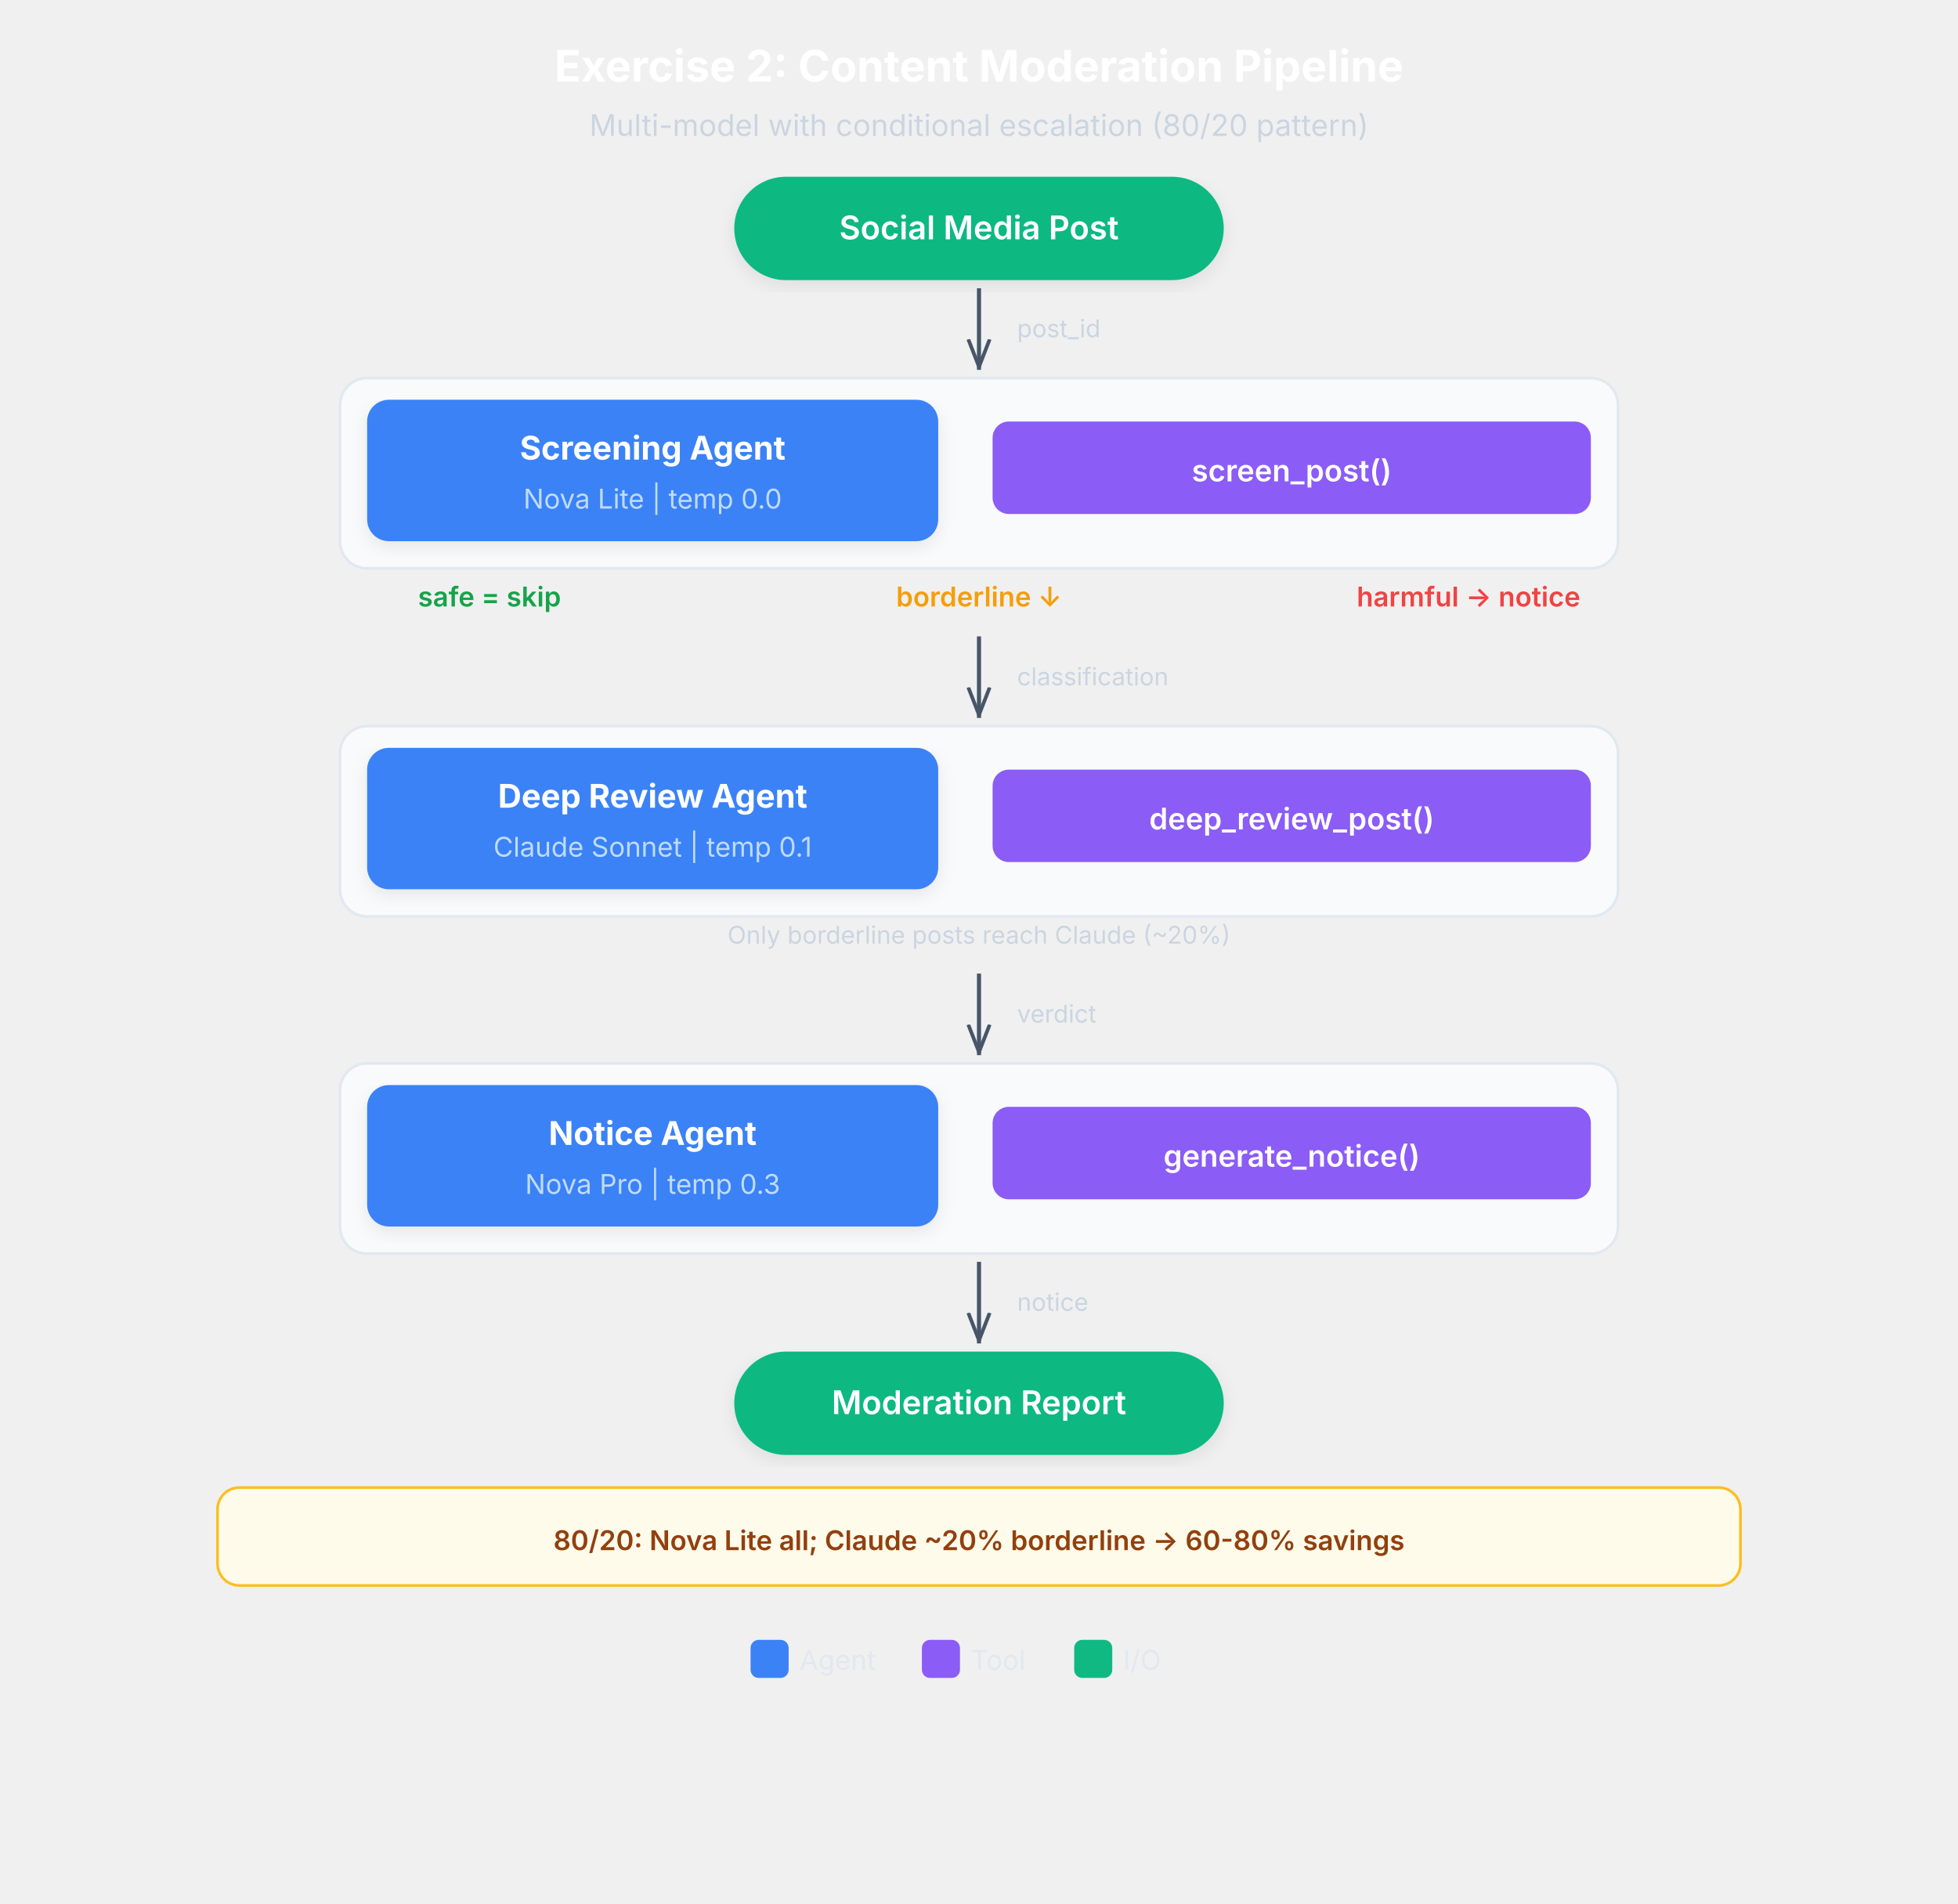
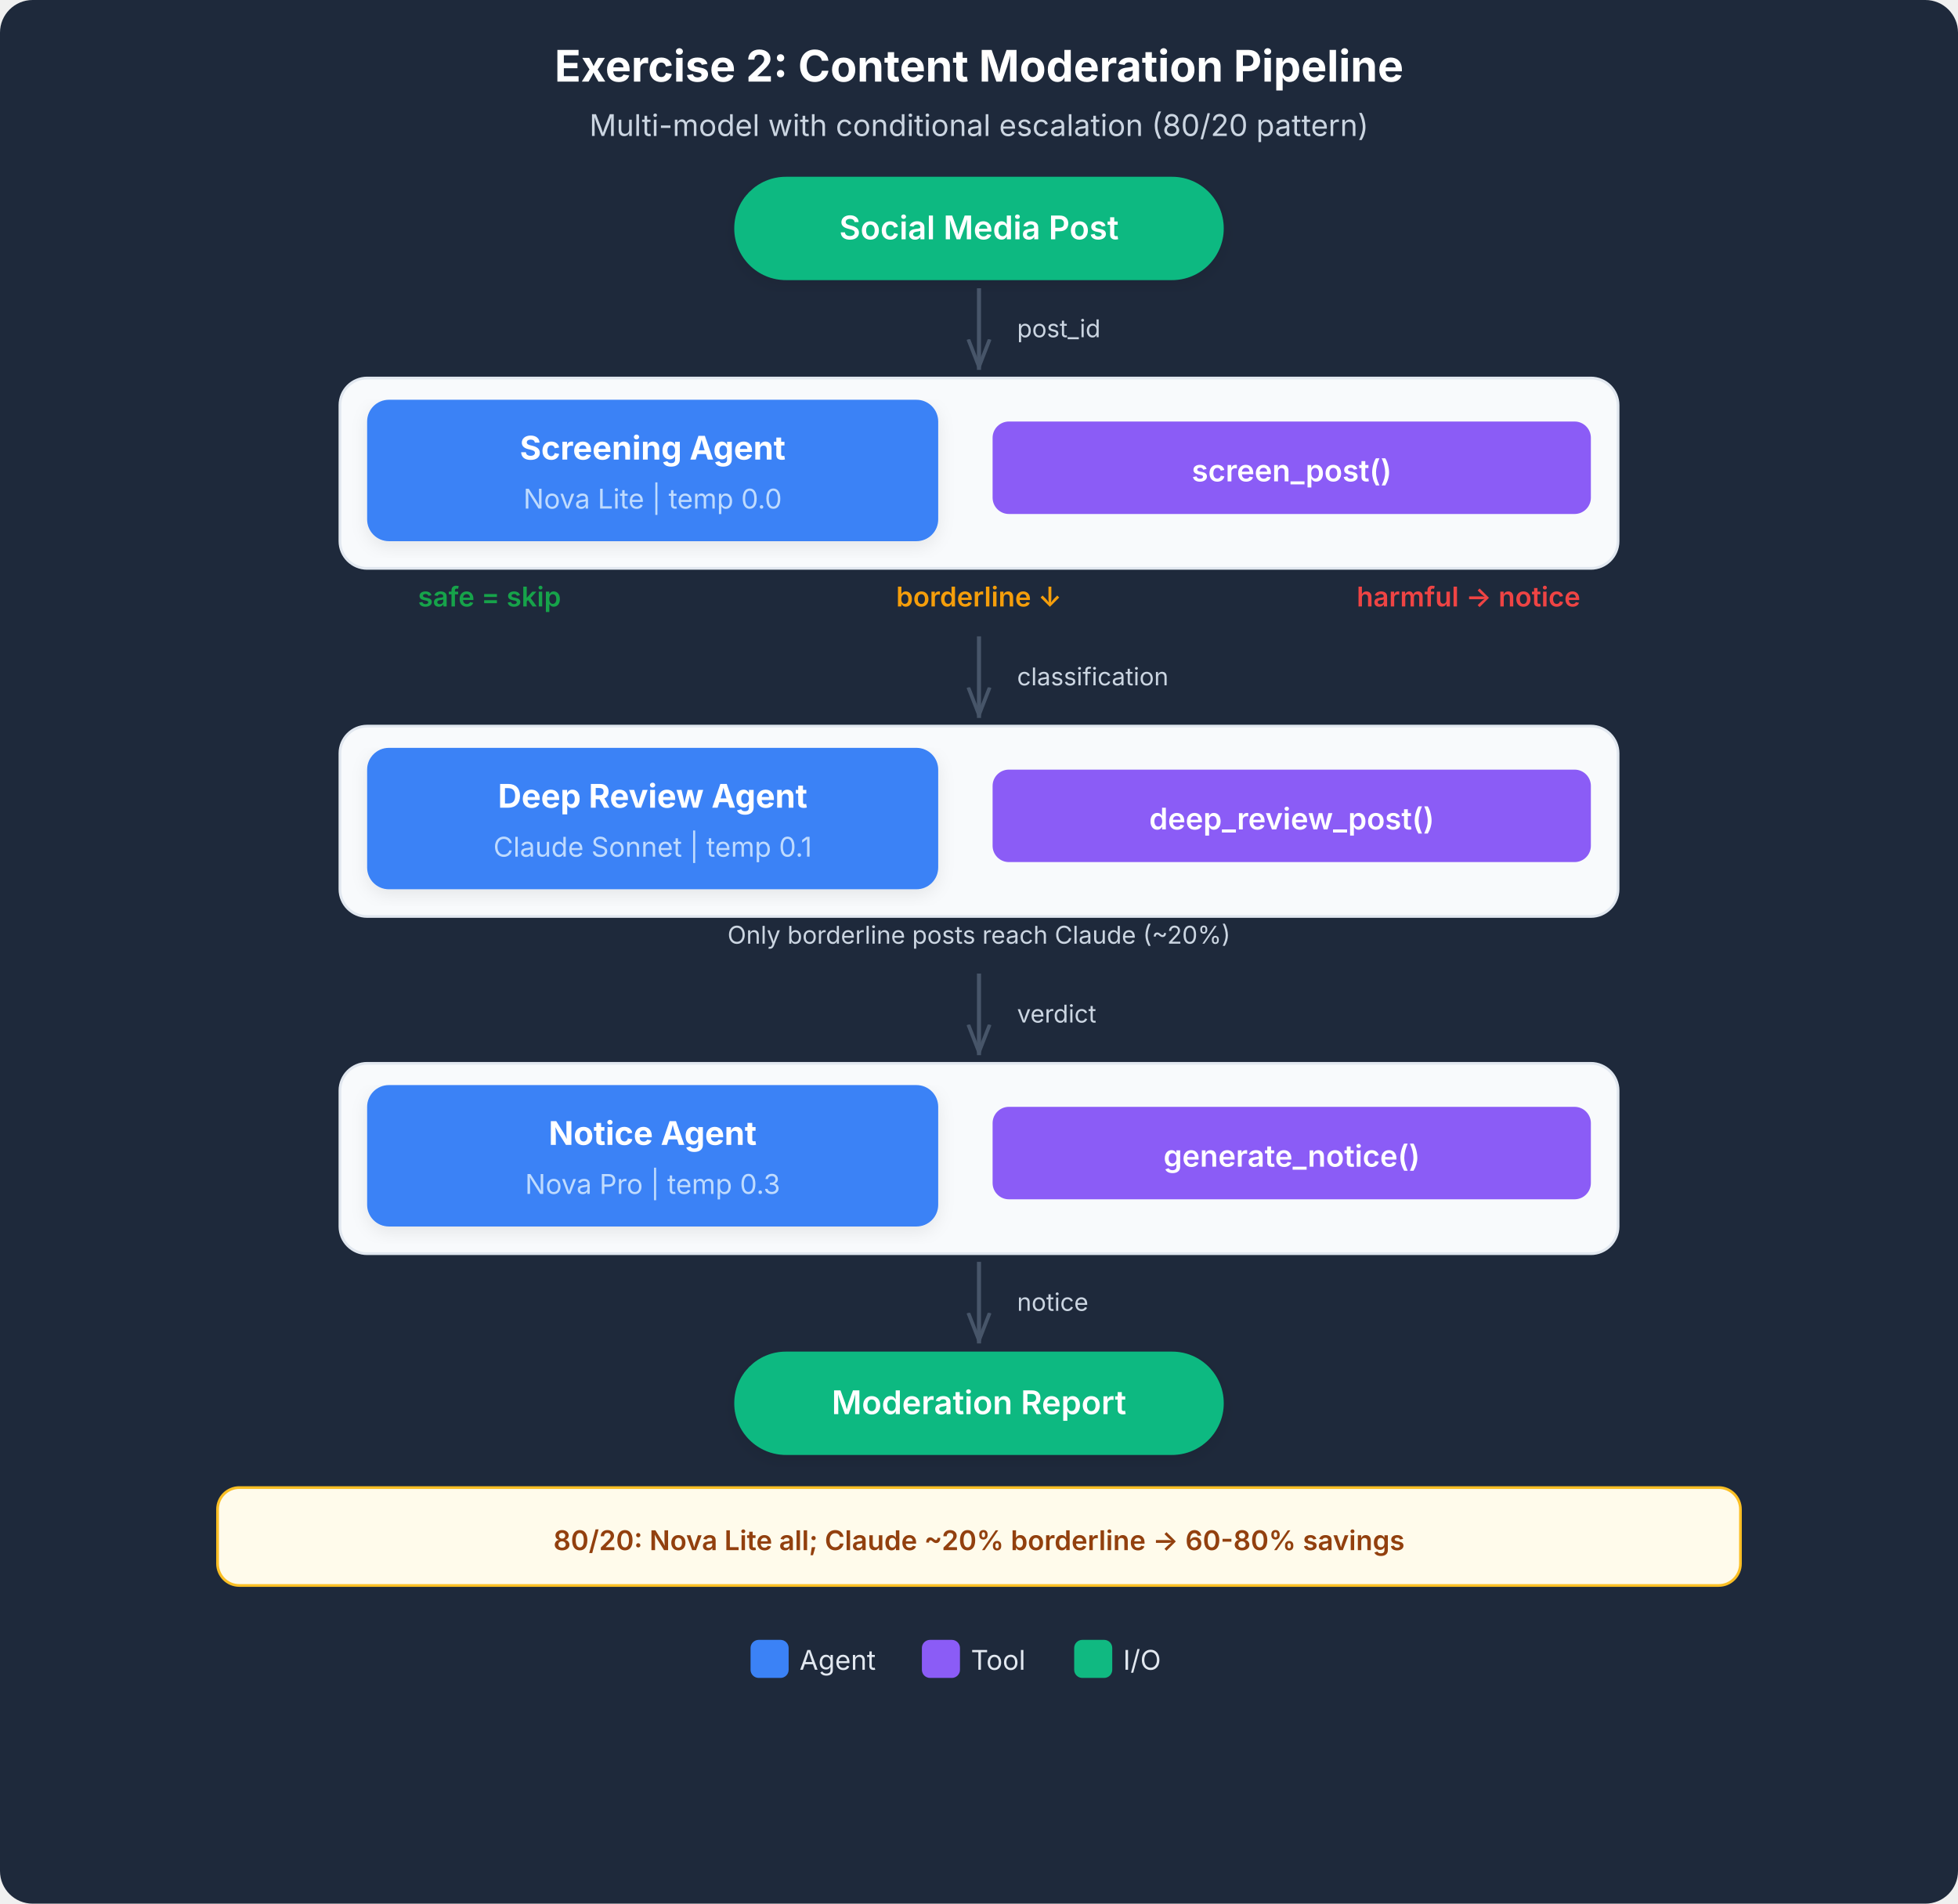
<svg xmlns="http://www.w3.org/2000/svg" viewBox="0 0 720 700" font-family="system-ui, -apple-system, &quot;Segoe UI&quot;, sans-serif">
  <defs>
    <filter id="sh" x="-4%" y="-4%" width="108%" height="116%">
      <feDropShadow dx="0" dy="2" stdDeviation="3" flood-opacity="0.08" />
    </filter>
    <marker id="a" viewBox="0 0 10 8" refX="10" refY="4" markerWidth="8" markerHeight="6" orient="auto">
      <path d="M0,0.5 L9,4 L0,7.5" fill="none" stroke="#475569" stroke-width="1.2" stroke-linejoin="round" />
    </marker>
    <marker id="ah" viewBox="0 0 10 8" refX="10" refY="4" markerWidth="8" markerHeight="6" orient="auto">
      <path d="M0,0.5 L9,4 L0,7.5" fill="none" stroke="#475569" stroke-width="1.2" stroke-linejoin="round" />
    </marker>
  </defs>
+   <rect width="720" height="700" rx="12" fill="#1e293b" />
  <text x="360" y="30" text-anchor="middle" font-size="16" font-weight="700" fill="#ffffff">Exercise 2: Content Moderation Pipeline</text>
  <text x="360" y="50" text-anchor="middle" font-size="11" fill="#cbd5e1">Multi-model with conditional escalation (80/20 pattern)</text>
  <rect x="270" y="65" width="180" height="38" rx="19" fill="#10b981" filter="url(#sh)" />
  <text x="360" y="88" text-anchor="middle" font-size="12" font-weight="600" fill="white">Social Media Post</text>
  <rect x="125" y="139" width="470" height="70" rx="10" fill="#f8fafc" stroke="#e2e8f0" stroke-width="1" />
  <rect x="135" y="147" width="210" height="52" rx="8" fill="#3b82f6" filter="url(#sh)" />
  <text x="240" y="169" text-anchor="middle" font-size="12" font-weight="700" fill="white">Screening Agent</text>
  <text x="240" y="187" text-anchor="middle" font-size="10" fill="#bfdbfe">Nova Lite | temp 0.0</text>
  <rect x="365" y="155" width="220" height="34" rx="6" fill="#8b5cf6" />
  <text x="475" y="177" text-anchor="middle" font-size="11" font-weight="600" fill="white">screen_post()</text>
  <text x="180" y="223" text-anchor="middle" font-size="10" font-weight="600" fill="#16a34a">safe = skip</text>
  <text x="360" y="223" text-anchor="middle" font-size="10" font-weight="600" fill="#f59e0b">borderline ↓</text>
  <text x="540" y="223" text-anchor="middle" font-size="10" font-weight="600" fill="#ef4444">harmful → notice</text>
  <rect x="125" y="267" width="470" height="70" rx="10" fill="#f8fafc" stroke="#e2e8f0" stroke-width="1" />
  <rect x="135" y="275" width="210" height="52" rx="8" fill="#3b82f6" filter="url(#sh)" />
  <text x="240" y="297" text-anchor="middle" font-size="12" font-weight="700" fill="white">Deep Review Agent</text>
  <text x="240" y="315" text-anchor="middle" font-size="10" fill="#bfdbfe">Claude Sonnet | temp 0.1</text>
  <rect x="365" y="283" width="220" height="34" rx="6" fill="#8b5cf6" />
  <text x="475" y="305" text-anchor="middle" font-size="11" font-weight="600" fill="white">deep_review_post()</text>
  <text x="360" y="347" text-anchor="middle" font-size="9" fill="#cbd5e1">Only borderline posts reach Claude (~20%)</text>
  <rect x="125" y="391" width="470" height="70" rx="10" fill="#f8fafc" stroke="#e2e8f0" stroke-width="1" />
  <rect x="135" y="399" width="210" height="52" rx="8" fill="#3b82f6" filter="url(#sh)" />
  <text x="240" y="421" text-anchor="middle" font-size="12" font-weight="700" fill="white">Notice Agent</text>
  <text x="240" y="439" text-anchor="middle" font-size="10" fill="#bfdbfe">Nova Pro | temp 0.3</text>
  <rect x="365" y="407" width="220" height="34" rx="6" fill="#8b5cf6" />
  <text x="475" y="429" text-anchor="middle" font-size="11" font-weight="600" fill="white">generate_notice()</text>
  <rect x="270" y="497" width="180" height="38" rx="19" fill="#10b981" filter="url(#sh)" />
  <text x="360" y="520" text-anchor="middle" font-size="12" font-weight="600" fill="white">Moderation Report</text>
  <rect x="80" y="547" width="560" height="36" rx="8" fill="#fffbeb" stroke="#fbbf24" stroke-width="1" />
  <text x="360" y="570" text-anchor="middle" font-size="10" font-weight="600" fill="#92400e">80/20: Nova Lite all; Claude ~20% borderline → 60-80% savings</text>
  <rect x="276" y="603" width="14" height="14" rx="3" fill="#3b82f6" />
  <text x="294" y="614" font-size="10" fill="#e2e8f0">Agent</text>
  <rect x="339" y="603" width="14" height="14" rx="3" fill="#8b5cf6" />
  <text x="357" y="614" font-size="10" fill="#e2e8f0">Tool</text>
  <rect x="395" y="603" width="14" height="14" rx="3" fill="#10b981" />
  <text x="413" y="614" font-size="10" fill="#e2e8f0">I/O</text>
  <g id="arrows">
    <line x1="360" y1="106" x2="360" y2="136" stroke="#475569" stroke-width="1.5" marker-end="url(#a)" />
    <text x="374" y="124" font-size="9" fill="#cbd5e1">post_id</text>
    <line x1="360" y1="234" x2="360" y2="264" stroke="#475569" stroke-width="1.5" marker-end="url(#a)" />
    <text x="374" y="252" font-size="9" fill="#cbd5e1">classification</text>
    <line x1="360" y1="358" x2="360" y2="388" stroke="#475569" stroke-width="1.5" marker-end="url(#a)" />
    <text x="374" y="376" font-size="9" fill="#cbd5e1">verdict</text>
    <line x1="360" y1="464" x2="360" y2="494" stroke="#475569" stroke-width="1.5" marker-end="url(#a)" />
    <text x="374" y="482" font-size="9" fill="#cbd5e1">notice</text>
  </g>
</svg>
